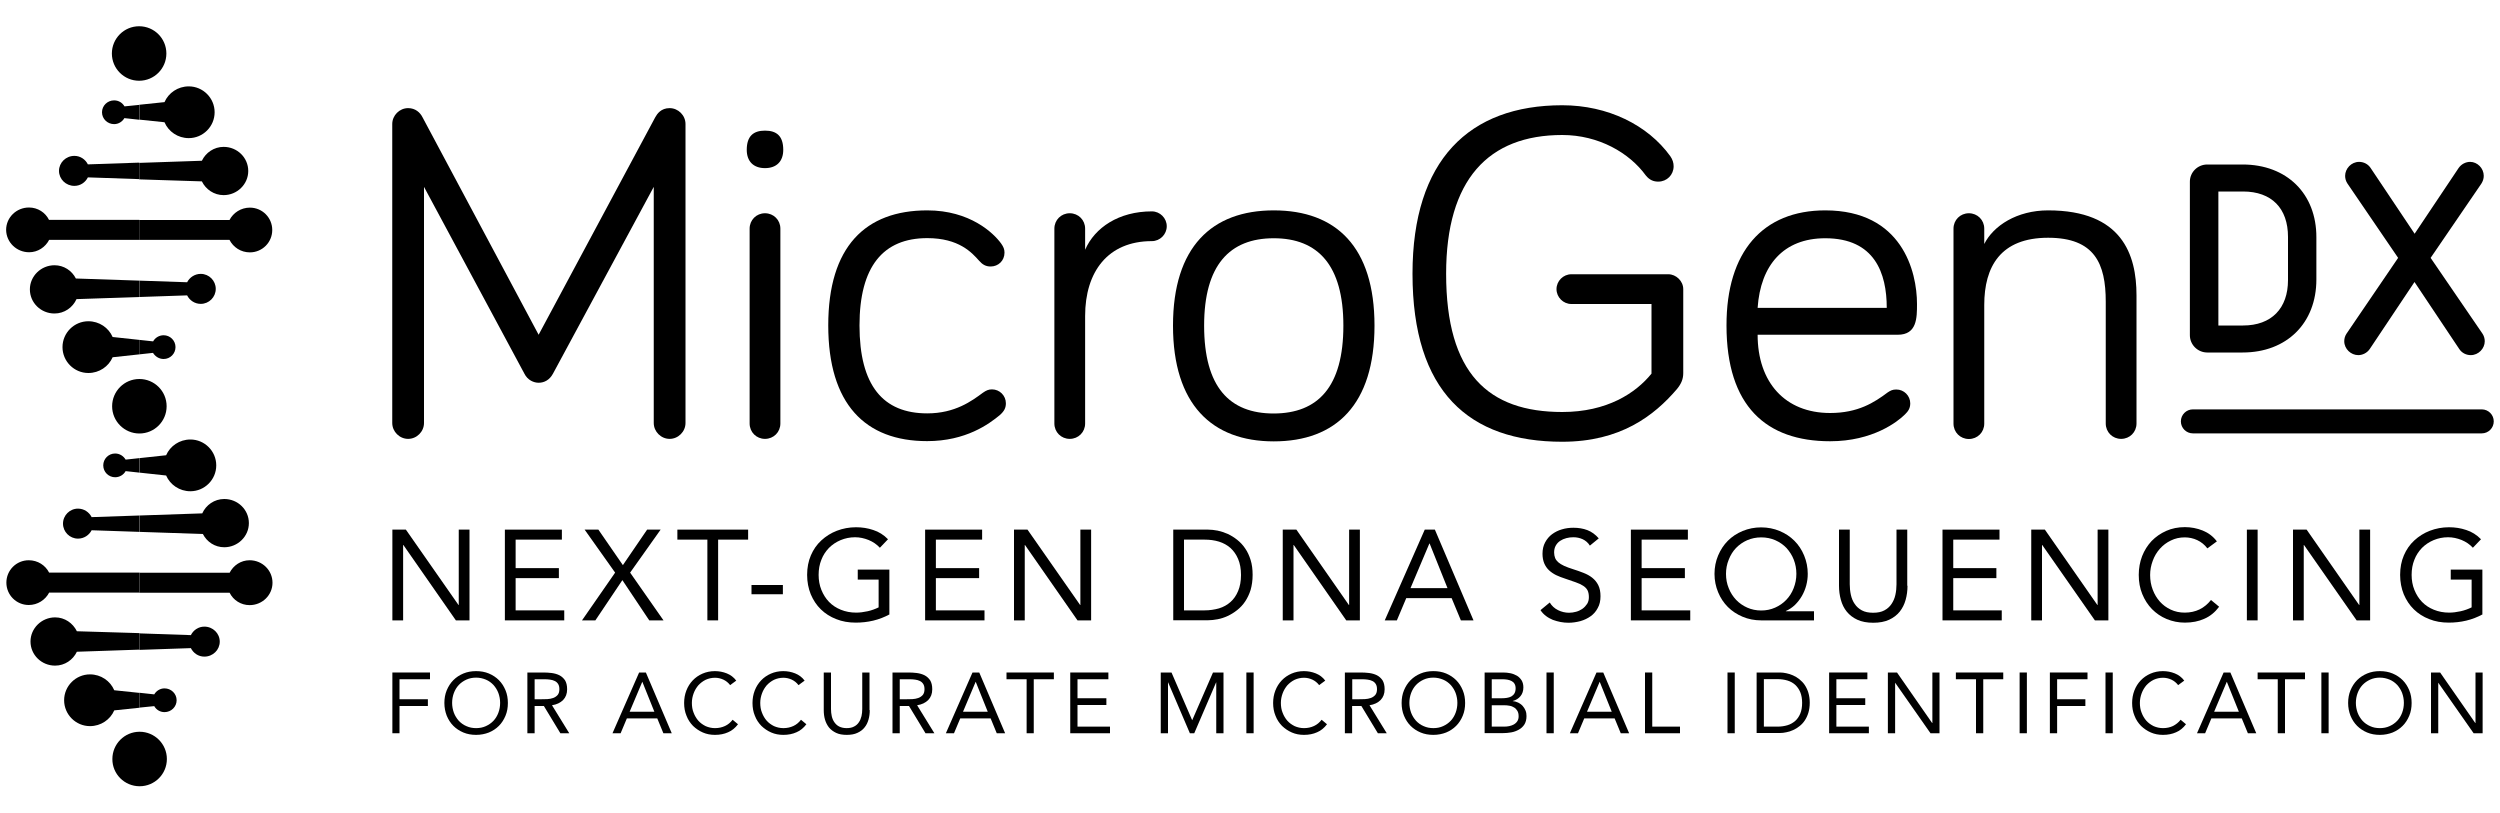
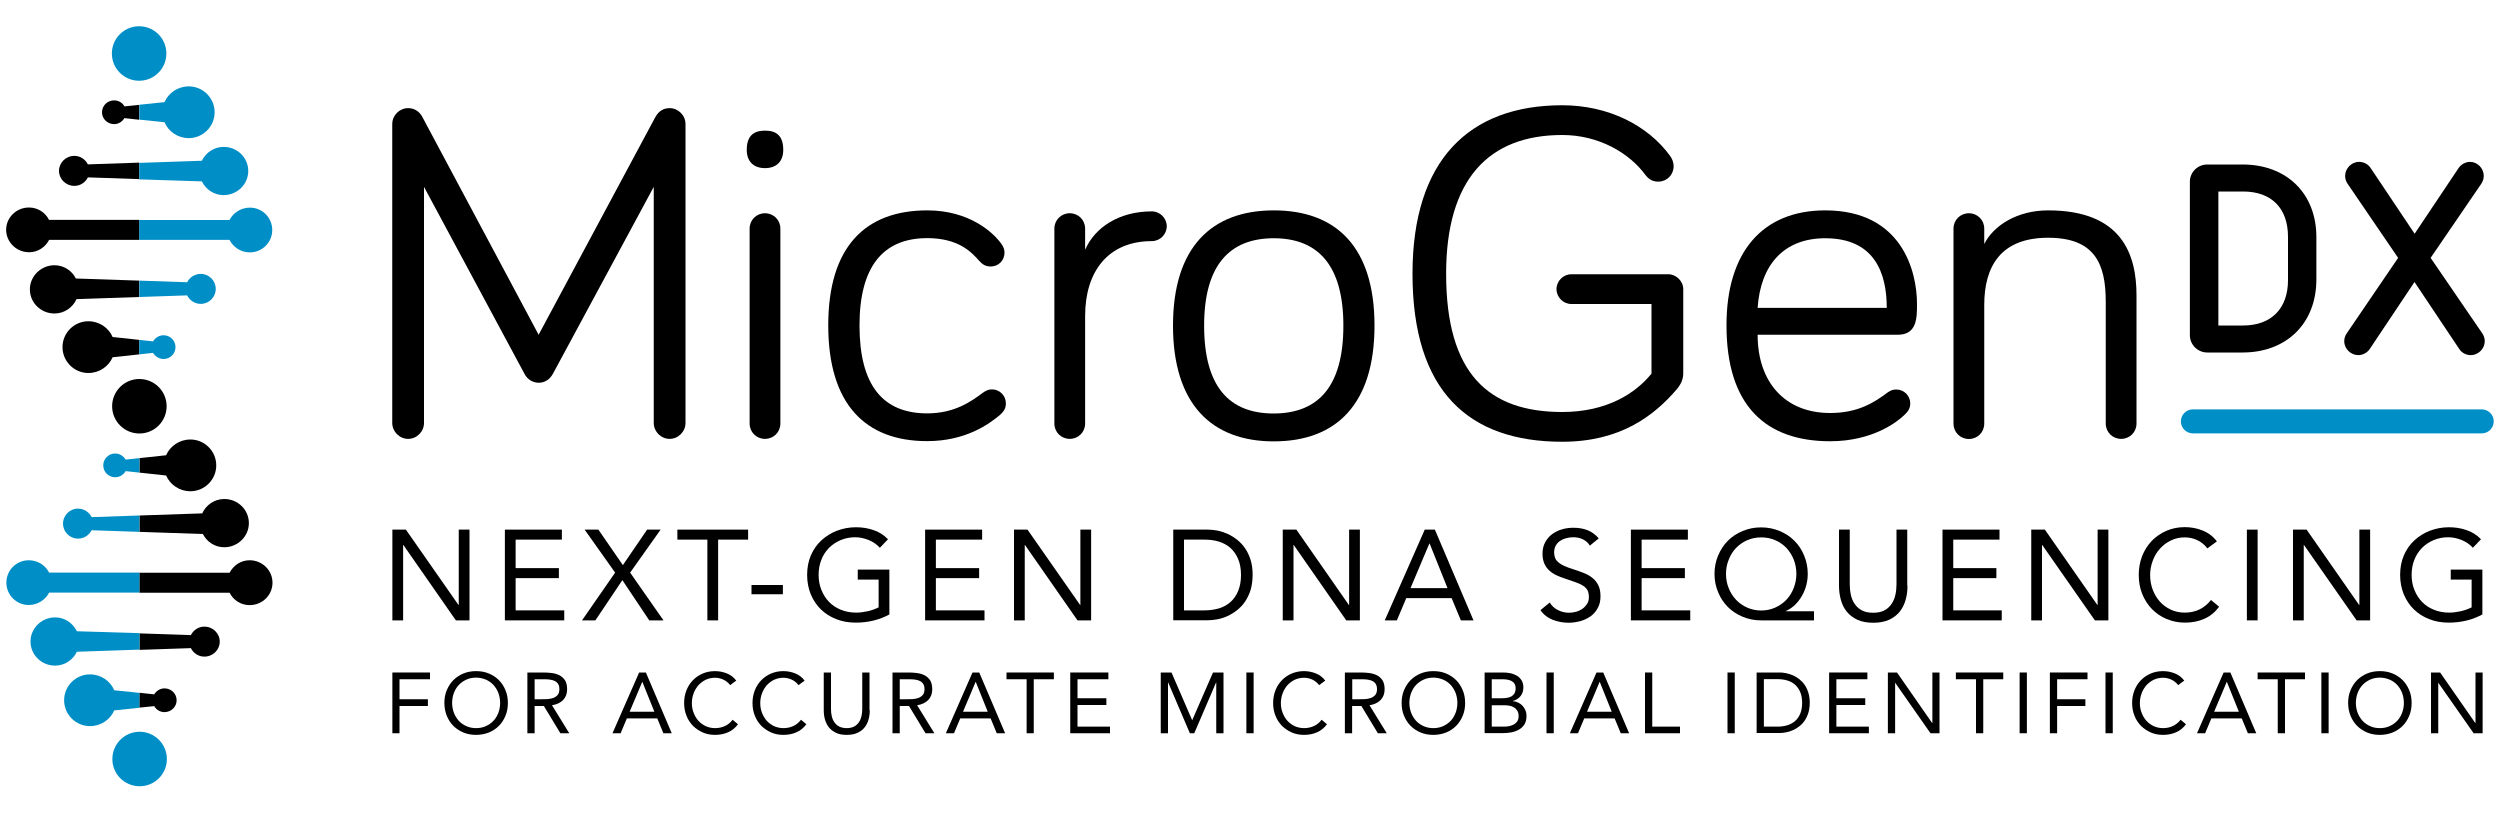
<svg xmlns="http://www.w3.org/2000/svg" version="1.1" id="Layer_1" x="0px" y="0px" viewBox="0 0 200 65" style="enable-background:new 0 0 200 65;" xml:space="preserve">
  <style type="text/css">
	.st0{fill:#008EC6;}
</style>
  <g>
    <polygon points="31.39,42.37 32.47,42.37 36.68,48.4 36.7,48.4 36.7,42.37 37.56,42.37 37.56,49.63 36.47,49.63 32.27,43.6    32.25,43.6 32.25,49.63 31.39,49.63  " />
    <polygon points="40.39,42.37 44.95,42.37 44.95,43.17 41.25,43.17 41.25,45.45 44.71,45.45 44.71,46.25 41.25,46.25 41.25,48.83    45.14,48.83 45.14,49.63 40.39,49.63  " />
    <polygon points="49.21,45.81 46.77,42.37 47.87,42.37 49.83,45.21 51.77,42.37 52.85,42.37 50.41,45.81 53.08,49.63 51.94,49.63    49.79,46.41 47.63,49.63 46.56,49.63  " />
    <polygon points="59.85,43.17 57.45,43.17 57.45,49.63 56.59,49.63 56.59,43.17 54.19,43.17 54.19,42.37 59.85,42.37  " />
    <rect x="60.12" y="46.8" width="2.51" height="0.74" />
    <path d="M71.18,49.14c-0.42,0.23-0.86,0.4-1.32,0.51c-0.46,0.11-0.93,0.16-1.4,0.16c-0.57,0-1.09-0.09-1.56-0.28   c-0.47-0.18-0.88-0.44-1.23-0.78c-0.35-0.34-0.61-0.74-0.81-1.21c-0.19-0.47-0.29-0.99-0.29-1.55c0-0.57,0.1-1.1,0.3-1.56   c0.2-0.47,0.48-0.87,0.84-1.2c0.36-0.33,0.77-0.59,1.24-0.77c0.47-0.18,0.98-0.28,1.53-0.28c0.48,0,0.94,0.07,1.38,0.22   c0.44,0.14,0.84,0.39,1.18,0.74l-0.65,0.68c-0.25-0.27-0.54-0.47-0.9-0.62c-0.35-0.14-0.71-0.22-1.08-0.22   c-0.42,0-0.8,0.08-1.16,0.23c-0.36,0.15-0.67,0.36-0.93,0.62c-0.26,0.27-0.47,0.58-0.61,0.95c-0.15,0.37-0.22,0.77-0.22,1.21   c0,0.43,0.07,0.83,0.22,1.2c0.15,0.37,0.35,0.69,0.61,0.96c0.26,0.27,0.58,0.48,0.95,0.63c0.37,0.15,0.78,0.23,1.22,0.23   c0.29,0,0.6-0.04,0.92-0.11c0.32-0.07,0.61-0.18,0.88-0.31v-2.22h-1.67v-0.8h2.53V49.14z" />
    <polygon points="74.01,42.37 78.57,42.37 78.57,43.17 74.87,43.17 74.87,45.45 78.33,45.45 78.33,46.25 74.87,46.25 74.87,48.83    78.76,48.83 78.76,49.63 74.01,49.63  " />
    <polygon points="81.12,42.37 82.2,42.37 86.41,48.4 86.43,48.4 86.43,42.37 87.29,42.37 87.29,49.63 86.2,49.63 82,43.6    81.98,43.6 81.98,49.63 81.12,49.63  " />
    <path d="M94.72,48.83h1.64c0.42,0,0.8-0.06,1.16-0.16c0.36-0.11,0.66-0.28,0.92-0.51c0.26-0.23,0.46-0.52,0.61-0.88   c0.15-0.36,0.23-0.78,0.23-1.28c0-0.5-0.08-0.93-0.23-1.28c-0.15-0.36-0.36-0.65-0.61-0.88c-0.26-0.23-0.57-0.4-0.92-0.51   c-0.36-0.11-0.74-0.16-1.16-0.16h-1.64V48.83z M93.86,42.37h2.79c0.24,0,0.49,0.03,0.76,0.08c0.27,0.06,0.53,0.14,0.8,0.26   c0.26,0.12,0.52,0.28,0.76,0.47c0.24,0.19,0.46,0.42,0.64,0.69c0.19,0.27,0.33,0.58,0.44,0.93c0.11,0.35,0.16,0.75,0.16,1.19   c0,0.45-0.06,0.84-0.16,1.2c-0.11,0.35-0.26,0.66-0.44,0.93c-0.18,0.27-0.4,0.5-0.64,0.69c-0.24,0.19-0.5,0.35-0.76,0.47   c-0.26,0.12-0.53,0.21-0.8,0.26c-0.27,0.05-0.52,0.08-0.76,0.08h-2.79V42.37z" />
    <polygon points="102.62,42.37 103.71,42.37 107.91,48.4 107.93,48.4 107.93,42.37 108.79,42.37 108.79,49.63 107.7,49.63    103.5,43.6 103.48,43.6 103.48,49.63 102.62,49.63  " />
    <path d="M114.37,43.48h-0.02l-1.51,3.57h2.96L114.37,43.48z M113.98,42.37h0.81l3.09,7.26h-1.01l-0.74-1.78h-3.63l-0.75,1.78h-0.97   L113.98,42.37z" />
    <path d="M127.19,43.65c-0.14-0.23-0.34-0.4-0.57-0.51c-0.24-0.11-0.49-0.16-0.75-0.16c-0.19,0-0.38,0.02-0.56,0.07   c-0.19,0.05-0.35,0.12-0.5,0.22c-0.15,0.1-0.26,0.22-0.35,0.38c-0.09,0.16-0.13,0.34-0.13,0.55c0,0.16,0.03,0.31,0.08,0.44   c0.05,0.13,0.14,0.24,0.25,0.34c0.12,0.1,0.27,0.2,0.47,0.29c0.2,0.09,0.44,0.18,0.73,0.27c0.28,0.09,0.55,0.18,0.82,0.29   c0.26,0.1,0.5,0.23,0.7,0.39c0.2,0.16,0.36,0.35,0.48,0.59c0.12,0.24,0.18,0.53,0.18,0.89c0,0.36-0.07,0.68-0.22,0.94   c-0.14,0.27-0.33,0.49-0.57,0.66c-0.24,0.17-0.51,0.3-0.82,0.39c-0.31,0.08-0.63,0.13-0.95,0.13c-0.21,0-0.42-0.02-0.64-0.06   c-0.21-0.04-0.41-0.1-0.61-0.17c-0.19-0.08-0.38-0.18-0.55-0.31c-0.17-0.13-0.32-0.28-0.44-0.47l0.74-0.61   c0.16,0.27,0.38,0.47,0.66,0.61c0.28,0.14,0.58,0.21,0.89,0.21c0.19,0,0.37-0.03,0.56-0.08c0.19-0.05,0.36-0.14,0.51-0.24   c0.15-0.11,0.27-0.24,0.37-0.39c0.1-0.16,0.14-0.34,0.14-0.54c0-0.23-0.04-0.41-0.11-0.55c-0.08-0.14-0.19-0.26-0.35-0.36   c-0.16-0.1-0.36-0.2-0.6-0.28c-0.24-0.08-0.52-0.18-0.84-0.29c-0.26-0.08-0.5-0.18-0.72-0.28c-0.22-0.11-0.41-0.24-0.57-0.39   c-0.16-0.15-0.29-0.34-0.38-0.55c-0.09-0.22-0.14-0.47-0.14-0.77c0-0.35,0.07-0.65,0.21-0.91c0.14-0.26,0.32-0.48,0.55-0.65   c0.23-0.17,0.5-0.31,0.79-0.39c0.29-0.09,0.6-0.13,0.92-0.13c0.41,0,0.78,0.06,1.12,0.19c0.34,0.13,0.64,0.35,0.91,0.66   L127.19,43.65z" />
    <polygon points="130.47,42.37 135.03,42.37 135.03,43.17 131.33,43.17 131.33,45.45 134.79,45.45 134.79,46.25 131.33,46.25    131.33,48.83 135.22,48.83 135.22,49.63 130.47,49.63  " />
    <path d="M138.08,45.91c0,0.41,0.07,0.79,0.22,1.15c0.14,0.36,0.34,0.66,0.59,0.93c0.25,0.26,0.55,0.47,0.89,0.62   c0.34,0.15,0.71,0.23,1.12,0.23c0.4,0,0.77-0.08,1.11-0.23c0.34-0.15,0.64-0.36,0.89-0.62c0.25-0.26,0.45-0.57,0.59-0.93   c0.14-0.36,0.22-0.74,0.22-1.15c0-0.4-0.07-0.78-0.21-1.14c-0.14-0.36-0.34-0.66-0.58-0.93c-0.25-0.26-0.55-0.47-0.89-0.62   c-0.34-0.15-0.72-0.23-1.13-0.23c-0.41,0-0.79,0.08-1.13,0.23c-0.34,0.15-0.64,0.36-0.89,0.62c-0.25,0.26-0.44,0.57-0.58,0.93   C138.15,45.13,138.08,45.51,138.08,45.91 M145.1,49.63h-4.21c-0.53,0-1.03-0.1-1.48-0.29c-0.45-0.19-0.85-0.45-1.18-0.78   c-0.33-0.33-0.59-0.72-0.78-1.18c-0.19-0.46-0.29-0.94-0.29-1.47c0-0.53,0.1-1.02,0.29-1.47c0.19-0.45,0.45-0.85,0.78-1.18   c0.33-0.33,0.72-0.59,1.18-0.78c0.46-0.19,0.95-0.29,1.48-0.29c0.53,0,1.03,0.1,1.48,0.29c0.46,0.19,0.85,0.45,1.18,0.78   s0.59,0.72,0.78,1.18c0.19,0.46,0.29,0.95,0.29,1.47c0,0.31-0.04,0.61-0.12,0.92c-0.08,0.3-0.2,0.59-0.35,0.85   c-0.15,0.26-0.34,0.5-0.55,0.71c-0.22,0.21-0.46,0.37-0.73,0.49v0.02h2.25V49.63z" />
    <path d="M152.6,46.86c0,0.4-0.05,0.77-0.15,1.13c-0.1,0.36-0.26,0.67-0.47,0.94c-0.22,0.27-0.5,0.49-0.85,0.65   c-0.35,0.16-0.77,0.24-1.27,0.24c-0.5,0-0.92-0.08-1.27-0.24c-0.35-0.16-0.63-0.38-0.85-0.65c-0.22-0.27-0.37-0.58-0.47-0.94   c-0.1-0.36-0.15-0.73-0.15-1.13v-4.49h0.86v4.37c0,0.29,0.03,0.58,0.09,0.85c0.06,0.27,0.16,0.52,0.31,0.73   c0.14,0.21,0.33,0.38,0.57,0.51c0.24,0.13,0.54,0.19,0.9,0.19c0.36,0,0.66-0.06,0.9-0.19c0.24-0.13,0.43-0.3,0.57-0.51   c0.14-0.21,0.25-0.45,0.31-0.73c0.06-0.27,0.09-0.56,0.09-0.85v-4.37h0.86V46.86z" />
    <polygon points="155.4,42.37 159.96,42.37 159.96,43.17 156.26,43.17 156.26,45.45 159.71,45.45 159.71,46.25 156.26,46.25    156.26,48.83 160.14,48.83 160.14,49.63 155.4,49.63  " />
    <polygon points="162.5,42.37 163.59,42.37 167.79,48.4 167.81,48.4 167.81,42.37 168.67,42.37 168.67,49.63 167.59,49.63    163.38,43.6 163.36,43.6 163.36,49.63 162.5,49.63  " />
    <path d="M176.59,43.87c-0.22-0.29-0.49-0.51-0.81-0.66c-0.32-0.15-0.66-0.22-1-0.22c-0.4,0-0.77,0.08-1.11,0.25   c-0.34,0.16-0.63,0.38-0.88,0.66c-0.25,0.28-0.44,0.6-0.57,0.96c-0.14,0.37-0.21,0.75-0.21,1.14c0,0.42,0.07,0.82,0.21,1.18   c0.14,0.37,0.33,0.68,0.57,0.95c0.24,0.27,0.53,0.48,0.87,0.64s0.71,0.24,1.12,0.24c0.44,0,0.84-0.09,1.19-0.26   c0.35-0.17,0.65-0.43,0.91-0.75l0.65,0.54c-0.33,0.44-0.72,0.76-1.18,0.96c-0.46,0.21-0.98,0.31-1.56,0.31c-0.52,0-1-0.1-1.46-0.29   s-0.84-0.46-1.17-0.79c-0.33-0.34-0.59-0.74-0.78-1.21c-0.19-0.46-0.28-0.97-0.28-1.53c0-0.53,0.09-1.03,0.27-1.5   c0.18-0.46,0.44-0.87,0.76-1.21c0.33-0.34,0.72-0.61,1.17-0.81c0.45-0.2,0.95-0.3,1.49-0.3c0.49,0,0.97,0.09,1.42,0.27   c0.45,0.18,0.84,0.47,1.14,0.87L176.59,43.87z" />
    <rect x="179.75" y="42.37" width="0.86" height="7.26" />
    <polygon points="183.44,42.37 184.53,42.37 188.73,48.4 188.75,48.4 188.75,42.37 189.61,42.37 189.61,49.63 188.53,49.63    184.32,43.6 184.3,43.6 184.3,49.63 183.44,49.63  " />
    <path d="M198.62,49.14c-0.42,0.23-0.86,0.4-1.32,0.51c-0.46,0.11-0.93,0.16-1.4,0.16c-0.57,0-1.09-0.09-1.56-0.28   c-0.47-0.18-0.88-0.44-1.23-0.78c-0.35-0.34-0.61-0.74-0.81-1.21c-0.19-0.47-0.29-0.99-0.29-1.55c0-0.57,0.1-1.1,0.3-1.56   c0.2-0.47,0.48-0.87,0.84-1.2c0.36-0.33,0.77-0.59,1.24-0.77c0.47-0.18,0.98-0.28,1.53-0.28c0.48,0,0.94,0.07,1.38,0.22   c0.44,0.14,0.84,0.39,1.18,0.74l-0.65,0.68c-0.25-0.27-0.54-0.47-0.9-0.62c-0.35-0.14-0.71-0.22-1.08-0.22   c-0.42,0-0.8,0.08-1.16,0.23c-0.36,0.15-0.67,0.36-0.93,0.62c-0.26,0.27-0.47,0.58-0.61,0.95c-0.15,0.37-0.22,0.77-0.22,1.21   c0,0.43,0.07,0.83,0.22,1.2c0.15,0.37,0.35,0.69,0.61,0.96c0.26,0.27,0.58,0.48,0.95,0.63c0.37,0.15,0.78,0.23,1.22,0.23   c0.29,0,0.6-0.04,0.92-0.11c0.32-0.07,0.61-0.18,0.88-0.31v-2.22h-1.67v-0.8h2.53V49.14z" />
    <polygon points="31.39,53.8 34.4,53.8 34.4,54.34 31.96,54.34 31.96,55.94 34.23,55.94 34.23,56.48 31.96,56.48 31.96,58.66    31.39,58.66  " />
    <path d="M38.09,58.25c0.28,0,0.54-0.05,0.78-0.16c0.24-0.11,0.44-0.25,0.61-0.43c0.17-0.18,0.3-0.4,0.39-0.64   c0.09-0.24,0.14-0.51,0.14-0.79c0-0.28-0.05-0.54-0.14-0.79c-0.09-0.24-0.23-0.46-0.39-0.64c-0.17-0.18-0.37-0.33-0.61-0.43   c-0.24-0.1-0.5-0.16-0.78-0.16c-0.28,0-0.54,0.05-0.78,0.16c-0.24,0.11-0.44,0.25-0.61,0.43c-0.17,0.18-0.3,0.4-0.39,0.64   c-0.09,0.24-0.14,0.51-0.14,0.79c0,0.28,0.05,0.54,0.14,0.79c0.09,0.24,0.23,0.46,0.39,0.64c0.17,0.18,0.37,0.33,0.61,0.43   C37.55,58.2,37.81,58.25,38.09,58.25 M38.09,58.79c-0.37,0-0.71-0.06-1.02-0.19c-0.31-0.13-0.58-0.31-0.8-0.53   c-0.23-0.23-0.4-0.5-0.53-0.81c-0.12-0.31-0.19-0.65-0.19-1.02c0-0.37,0.06-0.71,0.19-1.02c0.13-0.31,0.3-0.58,0.53-0.81   c0.23-0.23,0.49-0.4,0.8-0.53c0.31-0.13,0.65-0.19,1.02-0.19c0.37,0,0.71,0.06,1.02,0.19c0.31,0.13,0.58,0.31,0.8,0.53   c0.23,0.23,0.4,0.5,0.53,0.81c0.13,0.31,0.19,0.65,0.19,1.02c0,0.37-0.06,0.71-0.19,1.02c-0.13,0.31-0.3,0.58-0.53,0.81   c-0.23,0.23-0.49,0.4-0.8,0.53C38.8,58.72,38.46,58.79,38.09,58.79" />
    <path d="M42.76,55.94h0.52c0.16,0,0.33,0,0.5-0.01c0.17-0.01,0.33-0.04,0.47-0.09c0.14-0.05,0.26-0.13,0.36-0.24   c0.09-0.11,0.14-0.26,0.14-0.46c0-0.17-0.03-0.31-0.1-0.42c-0.07-0.11-0.16-0.19-0.27-0.24c-0.11-0.06-0.24-0.09-0.38-0.11   c-0.14-0.02-0.28-0.03-0.42-0.03h-0.81V55.94z M42.19,53.8h1.24c0.23,0,0.47,0.01,0.7,0.04c0.23,0.03,0.44,0.09,0.62,0.18   c0.18,0.09,0.33,0.23,0.45,0.4c0.11,0.18,0.17,0.42,0.17,0.72c0,0.36-0.11,0.64-0.32,0.86c-0.22,0.22-0.51,0.36-0.89,0.42   l1.38,2.24h-0.71l-1.32-2.18h-0.74v2.18h-0.58V53.8z" />
    <path d="M51.39,54.55h-0.01l-1.01,2.39h1.98L51.39,54.55z M51.13,53.8h0.54l2.07,4.86h-0.67l-0.49-1.19h-2.43l-0.5,1.19h-0.65   L51.13,53.8z" />
    <path d="M58.41,54.81c-0.15-0.2-0.33-0.34-0.54-0.44c-0.22-0.1-0.44-0.15-0.67-0.15c-0.27,0-0.52,0.06-0.74,0.16   c-0.23,0.11-0.42,0.26-0.59,0.44c-0.16,0.19-0.29,0.4-0.38,0.65c-0.09,0.24-0.14,0.5-0.14,0.76c0,0.28,0.04,0.55,0.14,0.79   c0.09,0.24,0.22,0.46,0.38,0.64c0.16,0.18,0.36,0.32,0.58,0.43c0.23,0.1,0.48,0.16,0.75,0.16c0.3,0,0.56-0.06,0.8-0.17   s0.44-0.28,0.61-0.5l0.43,0.36c-0.22,0.29-0.48,0.51-0.79,0.64c-0.31,0.14-0.66,0.21-1.05,0.21c-0.35,0-0.67-0.06-0.97-0.19   c-0.3-0.13-0.56-0.31-0.79-0.53c-0.22-0.23-0.4-0.49-0.52-0.81c-0.13-0.31-0.19-0.65-0.19-1.02c0-0.36,0.06-0.69,0.18-1   c0.12-0.31,0.29-0.58,0.51-0.81c0.22-0.23,0.48-0.41,0.78-0.54c0.3-0.13,0.63-0.2,0.99-0.2c0.33,0,0.65,0.06,0.95,0.18   c0.3,0.12,0.56,0.31,0.76,0.58L58.41,54.81z" />
    <path d="M63.88,54.81c-0.15-0.2-0.33-0.34-0.54-0.44c-0.22-0.1-0.44-0.15-0.67-0.15c-0.27,0-0.52,0.06-0.74,0.16   c-0.23,0.11-0.42,0.26-0.59,0.44c-0.16,0.19-0.29,0.4-0.38,0.65c-0.09,0.24-0.14,0.5-0.14,0.76c0,0.28,0.04,0.55,0.14,0.79   c0.09,0.24,0.22,0.46,0.38,0.64c0.16,0.18,0.36,0.32,0.58,0.43c0.23,0.1,0.48,0.16,0.75,0.16c0.3,0,0.56-0.06,0.8-0.17   s0.44-0.28,0.61-0.5l0.43,0.36c-0.22,0.29-0.48,0.51-0.79,0.64c-0.31,0.14-0.66,0.21-1.05,0.21c-0.35,0-0.67-0.06-0.97-0.19   c-0.3-0.13-0.56-0.31-0.79-0.53c-0.22-0.23-0.4-0.49-0.52-0.81c-0.13-0.31-0.19-0.65-0.19-1.02c0-0.36,0.06-0.69,0.18-1   c0.12-0.31,0.29-0.58,0.51-0.81c0.22-0.23,0.48-0.41,0.78-0.54c0.3-0.13,0.63-0.2,0.99-0.2c0.33,0,0.65,0.06,0.95,0.18   c0.3,0.12,0.56,0.31,0.76,0.58L63.88,54.81z" />
    <path d="M69.58,56.81c0,0.27-0.03,0.52-0.1,0.76c-0.07,0.24-0.17,0.45-0.32,0.63c-0.14,0.18-0.33,0.32-0.57,0.43   c-0.23,0.11-0.52,0.16-0.85,0.16c-0.33,0-0.62-0.05-0.85-0.16c-0.23-0.11-0.42-0.25-0.57-0.43c-0.14-0.18-0.25-0.39-0.32-0.63   c-0.07-0.24-0.1-0.49-0.1-0.76V53.8h0.58v2.92c0,0.2,0.02,0.39,0.06,0.57c0.04,0.18,0.11,0.35,0.21,0.49   c0.1,0.14,0.22,0.26,0.38,0.34c0.16,0.08,0.36,0.13,0.6,0.13c0.24,0,0.44-0.04,0.6-0.13c0.16-0.08,0.29-0.2,0.38-0.34   c0.1-0.14,0.16-0.3,0.21-0.49c0.04-0.18,0.06-0.37,0.06-0.57V53.8h0.58V56.81z" />
    <path d="M71.97,55.94h0.52c0.16,0,0.33,0,0.5-0.01c0.17-0.01,0.33-0.04,0.47-0.09c0.14-0.05,0.26-0.13,0.36-0.24   c0.09-0.11,0.14-0.26,0.14-0.46c0-0.17-0.03-0.31-0.1-0.42c-0.07-0.11-0.16-0.19-0.27-0.24c-0.11-0.06-0.24-0.09-0.38-0.11   c-0.14-0.02-0.28-0.03-0.42-0.03h-0.81V55.94z M71.4,53.8h1.24c0.23,0,0.47,0.01,0.7,0.04c0.23,0.03,0.44,0.09,0.62,0.18   c0.18,0.09,0.33,0.23,0.45,0.4c0.11,0.18,0.17,0.42,0.17,0.72c0,0.36-0.11,0.64-0.32,0.86c-0.22,0.22-0.51,0.36-0.89,0.42   l1.38,2.24h-0.71l-1.32-2.18h-0.74v2.18H71.4V53.8z" />
    <path d="M78.06,54.55h-0.01l-1.01,2.39h1.98L78.06,54.55z M77.8,53.8h0.54l2.07,4.86h-0.67l-0.49-1.19h-2.43l-0.5,1.19h-0.65   L77.8,53.8z" />
    <polygon points="84.31,54.34 82.7,54.34 82.7,58.66 82.13,58.66 82.13,54.34 80.52,54.34 80.52,53.8 84.31,53.8  " />
    <polygon points="85.62,53.8 88.67,53.8 88.67,54.34 86.2,54.34 86.2,55.86 88.51,55.86 88.51,56.4 86.2,56.4 86.2,58.13    88.8,58.13 88.8,58.66 85.62,58.66  " />
    <polygon points="92.86,53.8 93.72,53.8 95.37,57.61 95.38,57.61 97.04,53.8 97.88,53.8 97.88,58.66 97.3,58.66 97.3,54.59    97.29,54.59 95.54,58.66 95.19,58.66 93.45,54.59 93.44,54.59 93.44,58.66 92.86,58.66  " />
    <rect x="99.71" y="53.8" width="0.58" height="4.86" />
    <path d="M105.53,54.81c-0.15-0.2-0.33-0.34-0.54-0.44c-0.22-0.1-0.44-0.15-0.67-0.15c-0.27,0-0.52,0.06-0.74,0.16   c-0.23,0.11-0.42,0.26-0.59,0.44c-0.16,0.19-0.29,0.4-0.38,0.65c-0.09,0.24-0.14,0.5-0.14,0.76c0,0.28,0.04,0.55,0.14,0.79   c0.09,0.24,0.22,0.46,0.38,0.64c0.16,0.18,0.36,0.32,0.58,0.43c0.23,0.1,0.48,0.16,0.75,0.16c0.3,0,0.56-0.06,0.8-0.17   s0.44-0.28,0.61-0.5l0.43,0.36c-0.22,0.29-0.48,0.51-0.79,0.64c-0.31,0.14-0.66,0.21-1.05,0.21c-0.35,0-0.67-0.06-0.97-0.19   c-0.3-0.13-0.56-0.31-0.79-0.53c-0.22-0.23-0.4-0.49-0.52-0.81c-0.13-0.31-0.19-0.65-0.19-1.02c0-0.36,0.06-0.69,0.18-1   c0.12-0.31,0.29-0.58,0.51-0.81c0.22-0.23,0.48-0.41,0.78-0.54c0.3-0.13,0.63-0.2,0.99-0.2c0.33,0,0.65,0.06,0.95,0.18   c0.3,0.12,0.56,0.31,0.76,0.58L105.53,54.81z" />
    <path d="M108.17,55.94h0.52c0.16,0,0.33,0,0.5-0.01c0.17-0.01,0.33-0.04,0.47-0.09c0.14-0.05,0.26-0.13,0.36-0.24   c0.09-0.11,0.14-0.26,0.14-0.46c0-0.17-0.03-0.31-0.1-0.42c-0.07-0.11-0.16-0.19-0.27-0.24c-0.11-0.06-0.24-0.09-0.38-0.11   c-0.14-0.02-0.28-0.03-0.42-0.03h-0.81V55.94z M107.59,53.8h1.24c0.23,0,0.47,0.01,0.7,0.04c0.23,0.03,0.44,0.09,0.62,0.18   c0.18,0.09,0.33,0.23,0.45,0.4c0.11,0.18,0.17,0.42,0.17,0.72c0,0.36-0.11,0.64-0.32,0.86c-0.22,0.22-0.51,0.36-0.89,0.42   l1.38,2.24h-0.71l-1.32-2.18h-0.74v2.18h-0.58V53.8z" />
    <path d="M114.67,58.25c0.28,0,0.54-0.05,0.78-0.16c0.24-0.11,0.44-0.25,0.61-0.43c0.17-0.18,0.3-0.4,0.39-0.64   c0.09-0.24,0.14-0.51,0.14-0.79c0-0.28-0.05-0.54-0.14-0.79c-0.09-0.24-0.23-0.46-0.39-0.64c-0.17-0.18-0.37-0.33-0.61-0.43   c-0.24-0.1-0.5-0.16-0.78-0.16c-0.28,0-0.54,0.05-0.78,0.16c-0.24,0.11-0.44,0.25-0.61,0.43c-0.17,0.18-0.3,0.4-0.39,0.64   c-0.09,0.24-0.14,0.51-0.14,0.79c0,0.28,0.05,0.54,0.14,0.79c0.09,0.24,0.23,0.46,0.39,0.64c0.17,0.18,0.37,0.33,0.61,0.43   C114.13,58.2,114.39,58.25,114.67,58.25 M114.67,58.79c-0.37,0-0.71-0.06-1.02-0.19c-0.31-0.13-0.58-0.31-0.8-0.53   c-0.23-0.23-0.4-0.5-0.53-0.81c-0.13-0.31-0.19-0.65-0.19-1.02c0-0.37,0.06-0.71,0.19-1.02c0.13-0.31,0.3-0.58,0.53-0.81   c0.23-0.23,0.49-0.4,0.8-0.53c0.31-0.13,0.65-0.19,1.02-0.19c0.37,0,0.71,0.06,1.02,0.19c0.31,0.13,0.58,0.31,0.8,0.53   c0.23,0.23,0.4,0.5,0.53,0.81c0.13,0.31,0.19,0.65,0.19,1.02c0,0.37-0.06,0.71-0.19,1.02c-0.13,0.31-0.3,0.58-0.53,0.81   c-0.23,0.23-0.49,0.4-0.8,0.53C115.38,58.72,115.04,58.79,114.67,58.79" />
    <path d="M119.35,58.13h0.97c0.14,0,0.28-0.01,0.42-0.04c0.14-0.03,0.27-0.08,0.38-0.14c0.11-0.07,0.2-0.15,0.27-0.26   c0.07-0.11,0.1-0.24,0.1-0.39c0-0.17-0.03-0.31-0.1-0.43c-0.07-0.11-0.15-0.21-0.26-0.27c-0.11-0.07-0.23-0.12-0.37-0.14   c-0.14-0.03-0.28-0.04-0.43-0.04h-0.99V58.13z M119.35,55.86h0.8c0.14,0,0.27-0.01,0.4-0.03c0.13-0.02,0.25-0.06,0.35-0.11   c0.1-0.06,0.19-0.14,0.25-0.24c0.06-0.1,0.1-0.24,0.1-0.41c0-0.15-0.03-0.27-0.09-0.37s-0.14-0.17-0.24-0.22   c-0.1-0.05-0.21-0.09-0.34-0.11c-0.13-0.02-0.25-0.03-0.38-0.03h-0.86V55.86z M118.77,53.8h1.48c0.2,0,0.4,0.02,0.59,0.06   c0.19,0.04,0.36,0.11,0.52,0.2c0.15,0.09,0.27,0.22,0.37,0.37c0.09,0.15,0.14,0.34,0.14,0.56c0,0.28-0.08,0.52-0.23,0.7   c-0.15,0.19-0.36,0.32-0.62,0.39v0.01c0.15,0.01,0.3,0.05,0.44,0.12c0.13,0.07,0.25,0.15,0.35,0.26c0.1,0.11,0.17,0.23,0.23,0.37   c0.06,0.14,0.08,0.29,0.08,0.45c0,0.27-0.06,0.49-0.17,0.67c-0.11,0.17-0.26,0.31-0.44,0.41c-0.18,0.1-0.38,0.18-0.61,0.22   c-0.23,0.04-0.45,0.06-0.68,0.06h-1.45V53.8z" />
    <rect x="123.72" y="53.8" width="0.58" height="4.86" />
    <path d="M127.98,54.55h-0.01l-1.01,2.39h1.98L127.98,54.55z M127.72,53.8h0.54l2.07,4.86h-0.67l-0.49-1.19h-2.43l-0.5,1.19h-0.65   L127.72,53.8z" />
    <polygon points="131.6,53.8 132.18,53.8 132.18,58.13 134.4,58.13 134.4,58.66 131.6,58.66  " />
    <rect x="138.2" y="53.8" width="0.58" height="4.86" />
    <path d="M141.11,58.13h1.1c0.28,0,0.54-0.04,0.78-0.11c0.24-0.07,0.44-0.19,0.62-0.34c0.17-0.15,0.31-0.35,0.41-0.59   c0.1-0.24,0.15-0.52,0.15-0.86c0-0.33-0.05-0.62-0.15-0.86c-0.1-0.24-0.24-0.43-0.41-0.59c-0.17-0.15-0.38-0.27-0.62-0.34   c-0.24-0.07-0.5-0.11-0.78-0.11h-1.1V58.13z M140.53,53.8h1.87c0.16,0,0.33,0.02,0.51,0.06c0.18,0.04,0.36,0.09,0.53,0.17   c0.18,0.08,0.35,0.18,0.51,0.31c0.16,0.13,0.31,0.28,0.43,0.46c0.12,0.18,0.22,0.39,0.29,0.62c0.07,0.24,0.11,0.5,0.11,0.8   c0,0.3-0.04,0.56-0.11,0.8c-0.07,0.23-0.17,0.44-0.29,0.62c-0.12,0.18-0.27,0.34-0.43,0.46c-0.16,0.13-0.33,0.23-0.51,0.31   c-0.18,0.08-0.35,0.14-0.53,0.17c-0.18,0.04-0.35,0.06-0.51,0.06h-1.87V53.8z" />
    <polygon points="146.33,53.8 149.39,53.8 149.39,54.34 146.91,54.34 146.91,55.86 149.22,55.86 149.22,56.4 146.91,56.4    146.91,58.13 149.51,58.13 149.51,58.66 146.33,58.66  " />
    <polygon points="151.03,53.8 151.76,53.8 154.57,57.84 154.59,57.84 154.59,53.8 155.16,53.8 155.16,58.66 154.44,58.66    151.62,54.63 151.61,54.63 151.61,58.66 151.03,58.66  " />
    <polygon points="160.26,54.34 158.66,54.34 158.66,58.66 158.08,58.66 158.08,54.34 156.47,54.34 156.47,53.8 160.26,53.8  " />
    <rect x="161.57" y="53.8" width="0.58" height="4.86" />
    <polygon points="163.99,53.8 167,53.8 167,54.34 164.57,54.34 164.57,55.94 166.83,55.94 166.83,56.48 164.57,56.48 164.57,58.66    163.99,58.66  " />
    <rect x="168.44" y="53.8" width="0.58" height="4.86" />
    <path d="M174.25,54.81c-0.15-0.2-0.33-0.34-0.54-0.44c-0.22-0.1-0.44-0.15-0.67-0.15c-0.27,0-0.52,0.06-0.74,0.16   c-0.23,0.11-0.42,0.26-0.59,0.44c-0.16,0.19-0.29,0.4-0.38,0.65c-0.09,0.24-0.14,0.5-0.14,0.76c0,0.28,0.04,0.55,0.14,0.79   c0.09,0.24,0.22,0.46,0.38,0.64c0.16,0.18,0.36,0.32,0.58,0.43c0.23,0.1,0.48,0.16,0.75,0.16c0.3,0,0.56-0.06,0.8-0.17   c0.23-0.12,0.44-0.28,0.61-0.5l0.43,0.36c-0.22,0.29-0.48,0.51-0.79,0.64c-0.31,0.14-0.66,0.21-1.05,0.21   c-0.35,0-0.67-0.06-0.97-0.19c-0.3-0.13-0.56-0.31-0.79-0.53c-0.22-0.23-0.4-0.49-0.52-0.81c-0.13-0.31-0.19-0.65-0.19-1.02   c0-0.36,0.06-0.69,0.18-1c0.12-0.31,0.29-0.58,0.51-0.81c0.22-0.23,0.48-0.41,0.78-0.54c0.3-0.13,0.63-0.2,0.99-0.2   c0.33,0,0.65,0.06,0.95,0.18c0.3,0.12,0.56,0.31,0.76,0.58L174.25,54.81z" />
    <path d="M178.15,54.55h-0.01l-1.01,2.39h1.98L178.15,54.55z M177.89,53.8h0.54l2.07,4.86h-0.67l-0.49-1.19h-2.43l-0.5,1.19h-0.65   L177.89,53.8z" />
    <polygon points="184.4,54.34 182.8,54.34 182.8,58.66 182.22,58.66 182.22,54.34 180.61,54.34 180.61,53.8 184.4,53.8  " />
    <rect x="185.71" y="53.8" width="0.58" height="4.86" />
    <path d="M190.39,58.25c0.28,0,0.54-0.05,0.78-0.16c0.24-0.11,0.44-0.25,0.61-0.43c0.17-0.18,0.3-0.4,0.39-0.64   c0.09-0.24,0.14-0.51,0.14-0.79c0-0.28-0.05-0.54-0.14-0.79c-0.09-0.24-0.23-0.46-0.39-0.64c-0.17-0.18-0.37-0.33-0.61-0.43   c-0.24-0.1-0.5-0.16-0.78-0.16c-0.28,0-0.54,0.05-0.78,0.16c-0.24,0.11-0.44,0.25-0.61,0.43c-0.17,0.18-0.3,0.4-0.39,0.64   c-0.09,0.24-0.14,0.51-0.14,0.79c0,0.28,0.05,0.54,0.14,0.79c0.09,0.24,0.23,0.46,0.39,0.64c0.17,0.18,0.37,0.33,0.61,0.43   C189.84,58.2,190.1,58.25,190.39,58.25 M190.39,58.79c-0.37,0-0.71-0.06-1.02-0.19c-0.31-0.13-0.58-0.31-0.8-0.53   c-0.23-0.23-0.4-0.5-0.53-0.81c-0.12-0.31-0.19-0.65-0.19-1.02c0-0.37,0.06-0.71,0.19-1.02c0.13-0.31,0.3-0.58,0.53-0.81   c0.23-0.23,0.49-0.4,0.8-0.53c0.31-0.13,0.65-0.19,1.02-0.19c0.37,0,0.71,0.06,1.02,0.19c0.31,0.13,0.58,0.31,0.8,0.53   c0.23,0.23,0.4,0.5,0.53,0.81c0.13,0.31,0.19,0.65,0.19,1.02c0,0.37-0.06,0.71-0.19,1.02c-0.13,0.31-0.3,0.58-0.53,0.81   c-0.23,0.23-0.49,0.4-0.8,0.53C191.1,58.72,190.76,58.79,190.39,58.79" />
    <polygon points="194.48,53.8 195.21,53.8 198.02,57.84 198.04,57.84 198.04,53.8 198.61,53.8 198.61,58.66 197.89,58.66    195.07,54.63 195.06,54.63 195.06,58.66 194.48,58.66  " />
    <path d="M11.15,34.68c1.21,0,2.18-0.98,2.18-2.18c0-1.21-0.98-2.18-2.18-2.18c-1.21,0-2.18,0.98-2.18,2.18   C8.97,33.7,9.95,34.68,11.15,34.68" />
    <path d="M19.97,44.82c-0.7,0-1.3,0.41-1.6,1h-7.22v1.6h7.22c0.29,0.59,0.9,0.99,1.6,0.99c1.01,0,1.83-0.8,1.83-1.79   C21.8,45.62,20.98,44.82,19.97,44.82" />
    <path d="M13.29,38.04c0.32,0.74,1.07,1.26,1.94,1.26c1.14,0,2.07-0.93,2.07-2.07s-0.93-2.07-2.07-2.07c-0.87,0-1.62,0.52-1.94,1.26   l-2.13,0.23v1.16L13.29,38.04z" />
    <path d="M16.23,42.72c0.32,0.63,0.96,1.06,1.71,1.06c1.08,0,1.97-0.87,1.97-1.93c0-1.07-0.88-1.93-1.97-1.93   c-0.79,0-1.46,0.48-1.76,1.15l-5.02,0.17v1.31L16.23,42.72z" />
    <path d="M15.27,51.85c0.2,0.4,0.6,0.68,1.08,0.68c0.68,0,1.23-0.54,1.23-1.2c0-0.66-0.55-1.2-1.23-1.2c-0.48,0-0.88,0.28-1.08,0.68   l-4.11-0.14v1.32L15.27,51.85z" />
    <path d="M12.34,56.49c0.16,0.29,0.47,0.48,0.82,0.48c0.54,0,0.97-0.43,0.97-0.95c0-0.53-0.44-0.95-0.97-0.95   c-0.35,0-0.66,0.2-0.82,0.48l-1.19-0.13v1.19L12.34,56.49z" />
-     <path className="st0" d="M11.17,62.9c1.21,0,2.18-0.98,2.18-2.18c0-1.2-0.98-2.18-2.18-2.18c-1.21,0-2.18,0.98-2.18,2.18   C8.98,61.92,9.96,62.9,11.17,62.9" />
-     <path className="st0" d="M11.15,45.81H3.93c-0.3-0.59-0.91-0.99-1.63-0.99c-0.99,0-1.79,0.8-1.79,1.79c0,0.99,0.8,1.79,1.79,1.79   c0.71,0,1.33-0.41,1.63-0.99h7.22v-0.8V45.81z" />
-     <path className="st0" d="M9.21,36.28c-0.53,0-0.95,0.43-0.95,0.95c0,0.53,0.43,0.95,0.95,0.95c0.36,0,0.68-0.2,0.84-0.49l1.1,0.12   v-1.16l-1.1,0.12C9.88,36.48,9.57,36.28,9.21,36.28" />
-     <path className="st0" d="M6.24,40.69c-0.66,0-1.2,0.54-1.2,1.2c0,0.66,0.54,1.2,1.2,1.2c0.48,0,0.89-0.28,1.09-0.67l3.82,0.13v-1.31   l-3.82,0.13C7.13,40.97,6.72,40.69,6.24,40.69" />
-     <path className="st0" d="M4.41,49.39c-1.08,0-1.97,0.87-1.97,1.93c0,1.07,0.88,1.93,1.97,1.93c0.77,0,1.43-0.46,1.74-1.11l5.01-0.17   v-1.32L6.15,50.5C5.83,49.85,5.18,49.39,4.41,49.39" />
-     <path className="st0" d="M7.2,53.95c-1.14,0-2.07,0.93-2.07,2.07c0,1.14,0.93,2.07,2.07,2.07c0.87,0,1.62-0.52,1.94-1.26l2.01-0.21   v-1.19l-2.01-0.21C8.82,54.47,8.07,53.95,7.2,53.95" />
+     <path class="st0" d="M11.17,62.9c1.21,0,2.18-0.98,2.18-2.18c0-1.2-0.98-2.18-2.18-2.18c-1.21,0-2.18,0.98-2.18,2.18   C8.98,61.92,9.96,62.9,11.17,62.9" />
+     <path class="st0" d="M11.15,45.81H3.93c-0.3-0.59-0.91-0.99-1.63-0.99c-0.99,0-1.79,0.8-1.79,1.79c0,0.99,0.8,1.79,1.79,1.79   c0.71,0,1.33-0.41,1.63-0.99h7.22v-0.8V45.81z" />
+     <path class="st0" d="M9.21,36.28c-0.53,0-0.95,0.43-0.95,0.95c0,0.53,0.43,0.95,0.95,0.95c0.36,0,0.68-0.2,0.84-0.49l1.1,0.12   v-1.16l-1.1,0.12C9.88,36.48,9.57,36.28,9.21,36.28" />
+     <path class="st0" d="M6.24,40.69c-0.66,0-1.2,0.54-1.2,1.2c0,0.66,0.54,1.2,1.2,1.2c0.48,0,0.89-0.28,1.09-0.67l3.82,0.13v-1.31   l-3.82,0.13C7.13,40.97,6.72,40.69,6.24,40.69" />
+     <path class="st0" d="M4.41,49.39c-1.08,0-1.97,0.87-1.97,1.93c0,1.07,0.88,1.93,1.97,1.93c0.77,0,1.43-0.46,1.74-1.11l5.01-0.17   v-1.32L6.15,50.5C5.83,49.85,5.18,49.39,4.41,49.39" />
+     <path class="st0" d="M7.2,53.95c-1.14,0-2.07,0.93-2.07,2.07c0,1.14,0.93,2.07,2.07,2.07c0.87,0,1.62-0.52,1.94-1.26l2.01-0.21   v-1.19l-2.01-0.21C8.82,54.47,8.07,53.95,7.2,53.95" />
    <path d="M2.33,20.18c0.7,0,1.3-0.41,1.6-0.99h7.22v-1.6H3.92c-0.29-0.59-0.9-0.99-1.6-0.99c-1.01,0-1.83,0.8-1.83,1.79   C0.5,19.38,1.32,20.18,2.33,20.18" />
    <path d="M9.01,26.96c-0.32-0.74-1.07-1.26-1.94-1.26C5.93,25.7,5,26.63,5,27.77s0.93,2.07,2.07,2.07c0.87,0,1.62-0.52,1.94-1.26   l2.13-0.23v-1.16L9.01,26.96z" />
    <path d="M6.07,22.28c-0.32-0.63-0.96-1.06-1.71-1.06c-1.08,0-1.97,0.87-1.97,1.93c0,1.07,0.88,1.93,1.97,1.93   c0.79,0,1.46-0.48,1.76-1.15l5.02-0.17v-1.31L6.07,22.28z" />
    <path d="M7.03,13.15c-0.2-0.4-0.6-0.68-1.08-0.68c-0.68,0-1.23,0.54-1.23,1.2c0,0.66,0.55,1.2,1.23,1.2c0.48,0,0.88-0.28,1.08-0.68   l4.11,0.14v-1.32L7.03,13.15z" />
    <path d="M9.96,8.51C9.79,8.22,9.49,8.03,9.13,8.03c-0.54,0-0.97,0.43-0.97,0.95c0,0.53,0.44,0.95,0.97,0.95   c0.35,0,0.66-0.2,0.82-0.48l1.19,0.13V8.39L9.96,8.51z" />
-     <path className="st0" d="M11.13,2.1c-1.21,0-2.18,0.98-2.18,2.18c0,1.21,0.98,2.18,2.18,2.18c1.21,0,2.18-0.98,2.18-2.18   C13.31,3.08,12.34,2.1,11.13,2.1" />
-     <path className="st0" d="M11.14,19.19h7.22c0.3,0.59,0.91,1,1.63,1c0.99,0,1.79-0.8,1.79-1.79c0-0.99-0.8-1.79-1.79-1.79   c-0.71,0-1.33,0.41-1.63,0.99h-7.22v0.8V19.19z" />
-     <path className="st0" d="M13.09,28.72c0.53,0,0.95-0.43,0.95-0.95c0-0.53-0.43-0.95-0.95-0.95c-0.36,0-0.68,0.2-0.84,0.49l-1.11-0.12   v1.16l1.1-0.12C12.42,28.52,12.73,28.72,13.09,28.72" />
-     <path className="st0" d="M16.06,24.31c0.66,0,1.2-0.54,1.2-1.2c0-0.66-0.54-1.2-1.2-1.2c-0.48,0-0.89,0.28-1.09,0.67l-3.82-0.13v1.31   l3.82-0.13C15.17,24.03,15.58,24.31,16.06,24.31" />
-     <path className="st0" d="M17.89,15.61c1.08,0,1.97-0.87,1.97-1.93c0-1.07-0.88-1.93-1.97-1.93c-0.77,0-1.43,0.46-1.74,1.11l-5.01,0.17   v1.32l5.01,0.16C16.46,15.15,17.12,15.61,17.89,15.61" />
-     <path className="st0" d="M15.1,11.05c1.14,0,2.07-0.93,2.07-2.07s-0.93-2.07-2.07-2.07c-0.87,0-1.62,0.52-1.94,1.26l-2.01,0.21v1.19   l2.01,0.21C13.48,10.53,14.23,11.05,15.1,11.05" />
+     <path class="st0" d="M11.13,2.1c-1.21,0-2.18,0.98-2.18,2.18c0,1.21,0.98,2.18,2.18,2.18c1.21,0,2.18-0.98,2.18-2.18   C13.31,3.08,12.34,2.1,11.13,2.1" />
+     <path class="st0" d="M11.14,19.19h7.22c0.3,0.59,0.91,1,1.63,1c0.99,0,1.79-0.8,1.79-1.79c0-0.99-0.8-1.79-1.79-1.79   c-0.71,0-1.33,0.41-1.63,0.99h-7.22v0.8V19.19z" />
+     <path class="st0" d="M13.09,28.72c0.53,0,0.95-0.43,0.95-0.95c0-0.53-0.43-0.95-0.95-0.95c-0.36,0-0.68,0.2-0.84,0.49l-1.11-0.12   v1.16l1.1-0.12C12.42,28.52,12.73,28.72,13.09,28.72" />
+     <path class="st0" d="M16.06,24.31c0.66,0,1.2-0.54,1.2-1.2c0-0.66-0.54-1.2-1.2-1.2c-0.48,0-0.89,0.28-1.09,0.67l-3.82-0.13v1.31   l3.82-0.13C15.17,24.03,15.58,24.31,16.06,24.31" />
+     <path class="st0" d="M17.89,15.61c1.08,0,1.97-0.87,1.97-1.93c0-1.07-0.88-1.93-1.97-1.93c-0.77,0-1.43,0.46-1.74,1.11l-5.01,0.17   v1.32l5.01,0.16C16.46,15.15,17.12,15.61,17.89,15.61" />
+     <path class="st0" d="M15.1,11.05c1.14,0,2.07-0.93,2.07-2.07s-0.93-2.07-2.07-2.07c-0.87,0-1.62,0.52-1.94,1.26l-2.01,0.21v1.19   l2.01,0.21C13.48,10.53,14.23,11.05,15.1,11.05" />
    <path d="M41.95,29.89l-8.03-14.94v18.89c0,0.69-0.58,1.27-1.27,1.27c-0.69,0-1.27-0.58-1.27-1.27V9.92c0-0.69,0.58-1.27,1.27-1.27   c0.58,0,0.96,0.35,1.15,0.73l9.29,17.4l9.33-17.4c0.15-0.27,0.46-0.73,1.15-0.73c0.69,0,1.27,0.58,1.27,1.27v23.92   c0,0.69-0.58,1.27-1.27,1.27c-0.69,0-1.27-0.58-1.27-1.27V14.95l-8.06,14.94c-0.27,0.5-0.69,0.73-1.15,0.73   C42.71,30.62,42.21,30.42,41.95,29.89" />
    <path d="M62.43,33.88c0,0.69-0.54,1.23-1.23,1.23c-0.69,0-1.23-0.54-1.23-1.23V18.29c0-0.69,0.54-1.23,1.23-1.23   c0.69,0,1.23,0.54,1.23,1.23V33.88z M59.74,11.99c0-1.11,0.54-1.54,1.46-1.54c0.92,0,1.46,0.42,1.46,1.54   c0,0.92-0.54,1.46-1.46,1.46C60.28,13.45,59.74,12.91,59.74,11.99" />
    <path d="M74.18,16.83c3.42,0,5.3,1.81,5.91,2.65c0.19,0.27,0.27,0.46,0.27,0.73c0,0.65-0.5,1.11-1.11,1.11   c-0.38,0-0.65-0.15-0.92-0.46c-0.58-0.65-1.61-1.81-4.15-1.81c-3.53,0-5.42,2.27-5.42,6.99c0,4.8,1.88,7.03,5.42,7.03   c2.23,0,3.57-1,4.45-1.65c0.27-0.19,0.46-0.27,0.73-0.27c0.61,0,1.11,0.5,1.11,1.11c0,0.35-0.11,0.62-0.5,0.96   c-0.84,0.69-2.69,2.07-5.8,2.07c-4.95,0-7.91-2.96-7.91-9.26S69.23,16.83,74.18,16.83" />
    <path d="M86.81,19.98c0.77-1.77,2.69-3.07,5.34-3.07c0.65,0,1.19,0.54,1.19,1.19c0,0.65-0.54,1.19-1.19,1.19   c-3.53,0-5.34,2.46-5.34,5.99v8.6c0,0.69-0.54,1.23-1.23,1.23c-0.69,0-1.23-0.54-1.23-1.23V18.29c0-0.69,0.54-1.23,1.23-1.23   c0.69,0,1.23,0.54,1.23,1.23V19.98z" />
    <path d="M107.47,26.05c0-4.84-2.04-6.99-5.57-6.99c-3.53,0-5.57,2.15-5.57,6.99c0,4.92,2.03,7.03,5.57,7.03   C105.43,33.07,107.47,30.96,107.47,26.05 M109.96,26.05c0,6.3-3.07,9.26-8.06,9.26c-4.95,0-8.06-2.96-8.06-9.26   c0-6.3,3.11-9.22,8.06-9.22C106.89,16.83,109.96,19.75,109.96,26.05" />
    <path d="M132.12,29.89v-5.57h-6.41c-0.65,0-1.19-0.54-1.19-1.19c0-0.65,0.54-1.19,1.19-1.19h7.76c0.61,0,1.19,0.54,1.19,1.19v6.72   c0,0.46-0.15,0.84-0.5,1.27c-1.84,2.15-4.53,4.22-9.18,4.22c-7.45,0-11.98-3.99-11.98-13.44c0-9.1,4.53-13.48,11.98-13.48   c3.65,0,6.84,1.58,8.64,4.07c0.19,0.27,0.27,0.54,0.27,0.81c0,0.69-0.54,1.23-1.23,1.23c-0.35,0-0.69-0.11-1-0.5   c-1.31-1.8-3.76-3.23-6.68-3.23c-5.91,0-9.29,3.57-9.29,11.1c0,7.99,3.38,11.06,9.29,11.06C128.55,32.96,130.85,31.46,132.12,29.89   " />
    <path d="M146.02,19.06c-3.34,0-5.18,2.15-5.41,5.57h10.33C150.94,21.86,149.98,19.06,146.02,19.06 M146.02,16.83   c6.14,0,7.34,4.88,7.34,7.49c0,1.11,0,2.46-1.54,2.46h-11.21c0,3.8,2.19,6.26,5.8,6.26c2.23,0,3.53-0.84,4.61-1.65   c0.23-0.15,0.38-0.23,0.69-0.23c0.61,0,1.11,0.5,1.11,1.11c0,0.42-0.19,0.65-0.42,0.88c-0.58,0.58-2.57,2.15-5.99,2.15   c-5.11,0-8.29-2.8-8.29-9.26C138.11,20.13,141.03,16.83,146.02,16.83" />
    <path d="M170.92,23.63v10.25c0,0.69-0.54,1.23-1.23,1.23c-0.69,0-1.23-0.54-1.23-1.23v-9.75c0-3.03-0.88-5.11-4.61-5.11   c-3.8,0-5.11,2.3-5.11,5.38v9.49c0,0.69-0.54,1.23-1.23,1.23c-0.69,0-1.23-0.54-1.23-1.23V18.29c0-0.69,0.54-1.23,1.23-1.23   c0.69,0,1.23,0.54,1.23,1.23v1.23c0.73-1.46,2.61-2.69,5.11-2.69C169.76,16.83,170.92,20.36,170.92,23.63" />
    <path d="M197.66,28.41c-0.36,0-0.71-0.17-0.92-0.49l-3.58-5.36l-3.58,5.36c-0.22,0.32-0.58,0.49-0.92,0.49   c-0.58,0-1.12-0.49-1.12-1.11c0-0.22,0.06-0.43,0.19-0.62l4.12-6.05l-4.05-5.94c-0.13-0.19-0.19-0.41-0.19-0.62   c0-0.58,0.49-1.12,1.12-1.12c0.36,0,0.71,0.17,0.92,0.49l3.52,5.26l3.52-5.26c0.22-0.32,0.58-0.49,0.92-0.49   c0.58,0,1.09,0.51,1.09,1.12c0,0.22-0.07,0.43-0.19,0.62l-4.06,5.94l4.14,6.05c0.13,0.19,0.19,0.41,0.19,0.62   C198.78,27.88,198.28,28.41,197.66,28.41" />
    <path d="M183.04,22.41c0,2.25-1.31,3.63-3.6,3.63h-1.97V15.32h1.97c2.3,0,3.6,1.35,3.6,3.63V22.41z M179.41,13.16h-2.83   c-0.77,0-1.39,0.62-1.39,1.37v12.29c0,0.75,0.62,1.38,1.39,1.38h2.83c3.52,0,5.9-2.34,5.9-5.84v-3.37   C185.32,15.49,182.94,13.16,179.41,13.16" />
-     <path className="st0" d="M198.54,32.75h-23.11c-0.53,0-0.96,0.43-0.96,0.96c0,0.53,0.43,0.96,0.96,0.96h23.11   c0.53,0,0.96-0.43,0.96-0.96C199.5,33.18,199.07,32.75,198.54,32.75" />
+     <path class="st0" d="M198.54,32.75h-23.11c-0.53,0-0.96,0.43-0.96,0.96c0,0.53,0.43,0.96,0.96,0.96h23.11   c0.53,0,0.96-0.43,0.96-0.96C199.5,33.18,199.07,32.75,198.54,32.75" />
  </g>
</svg>
